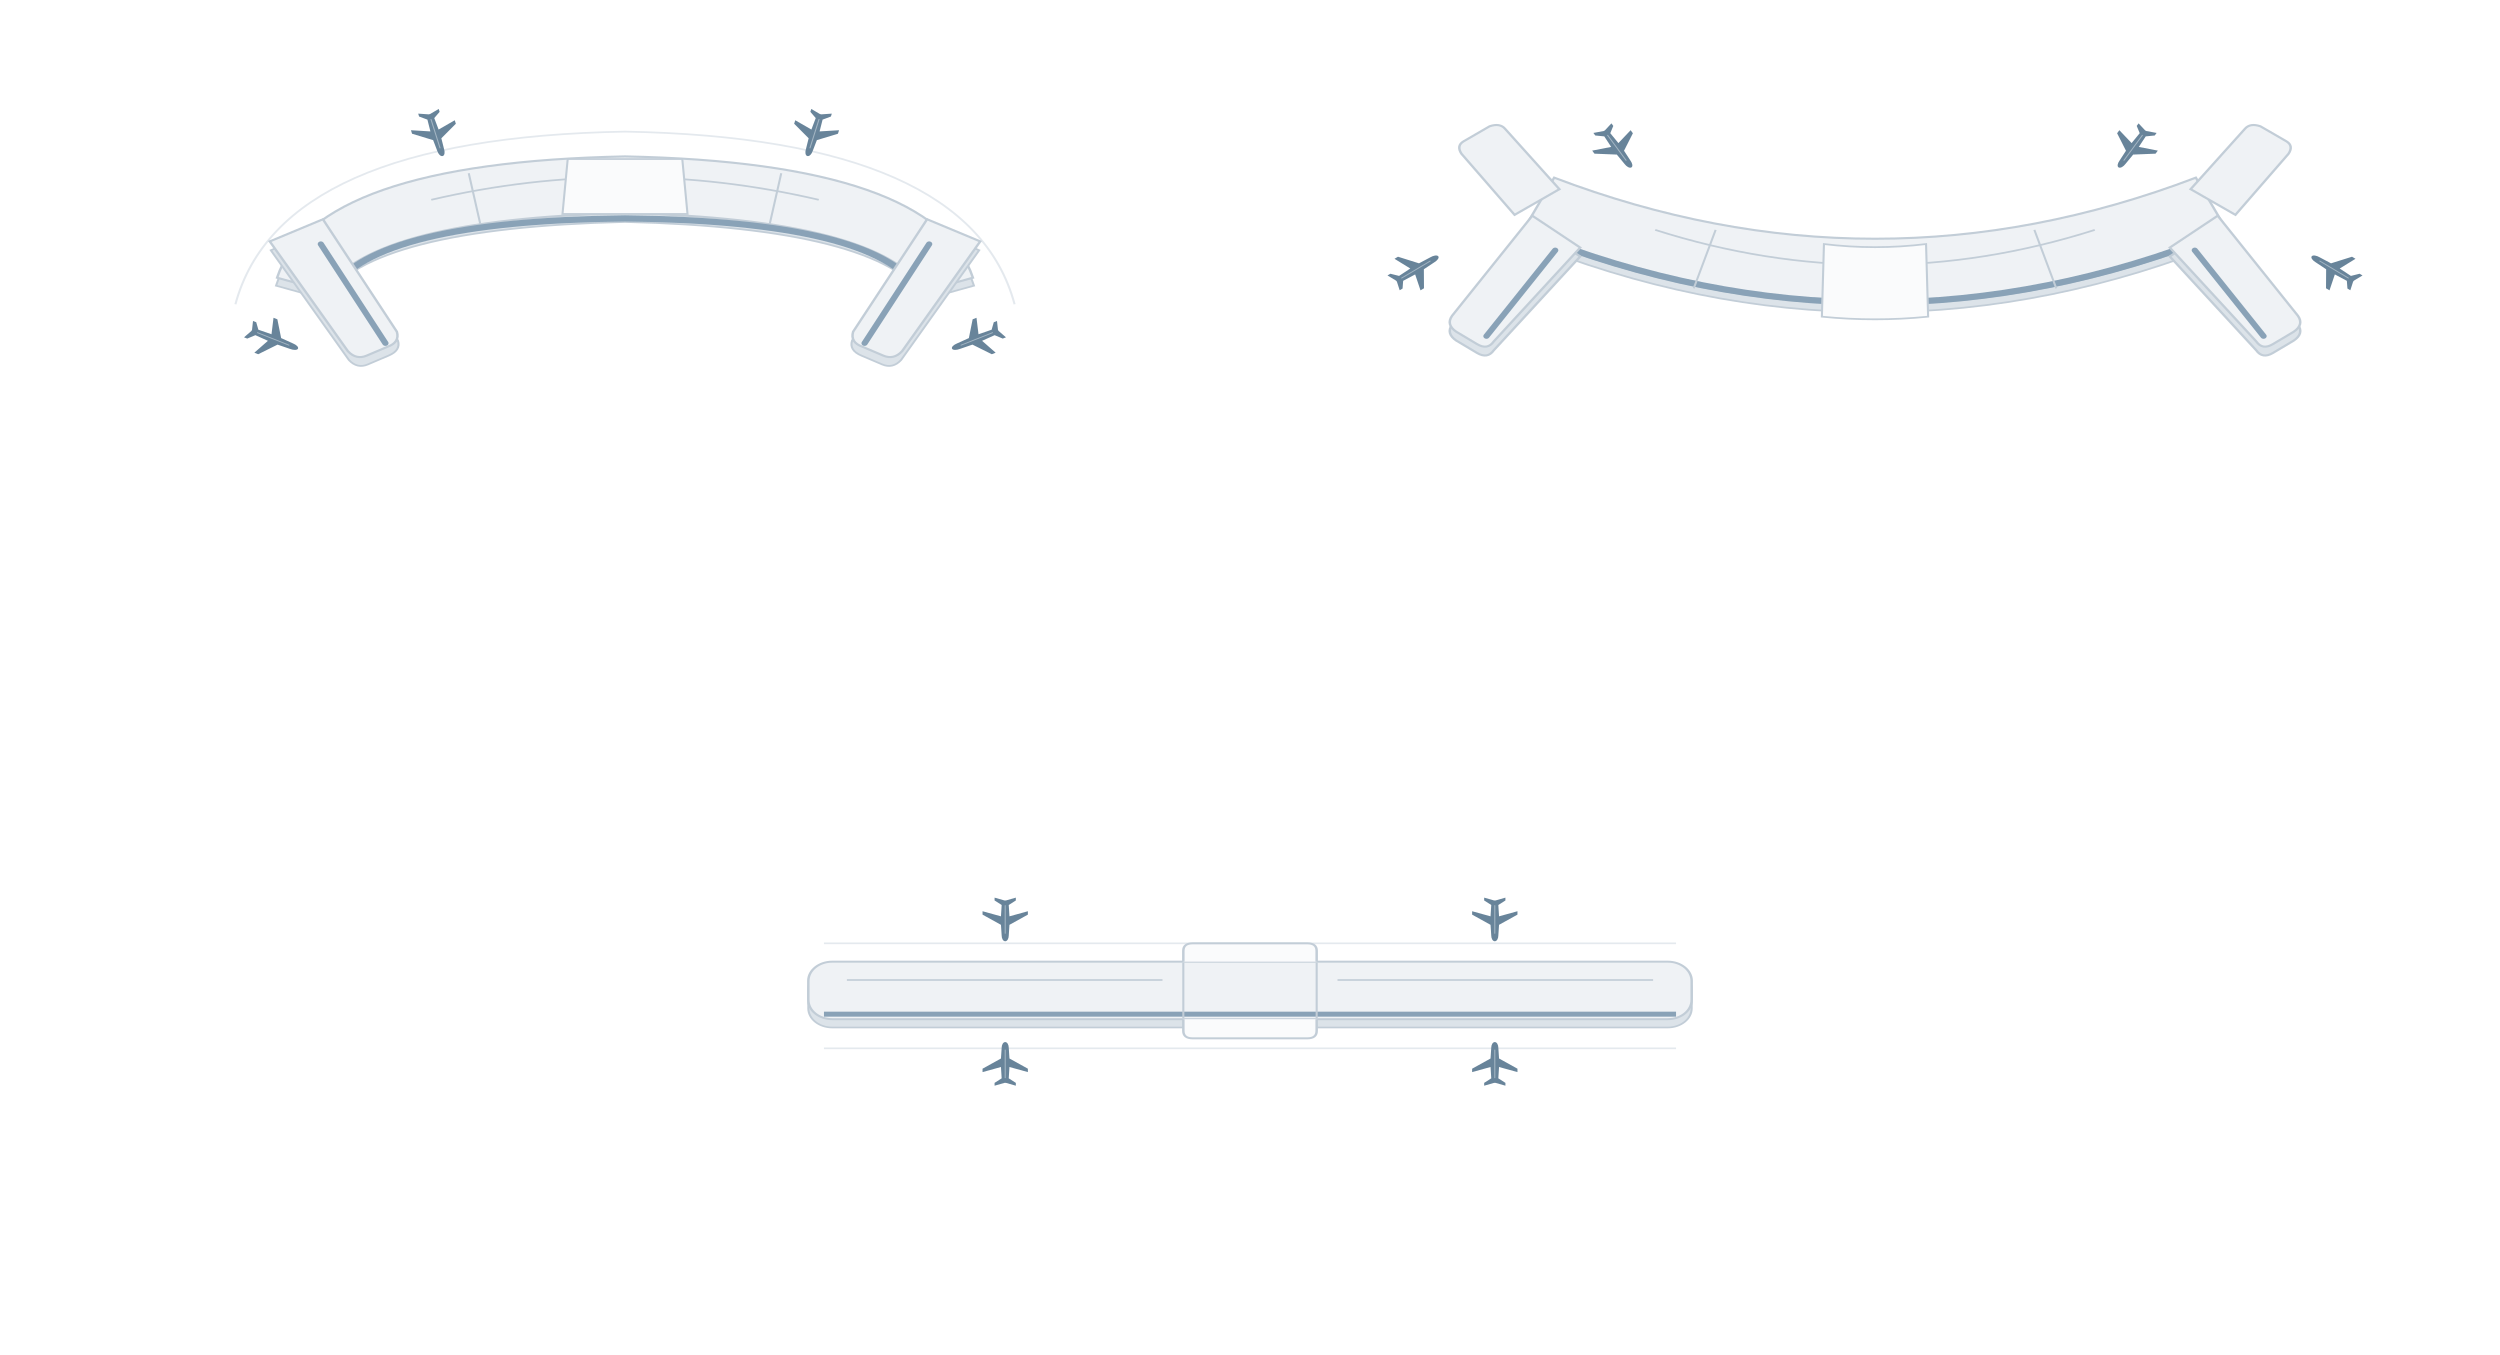
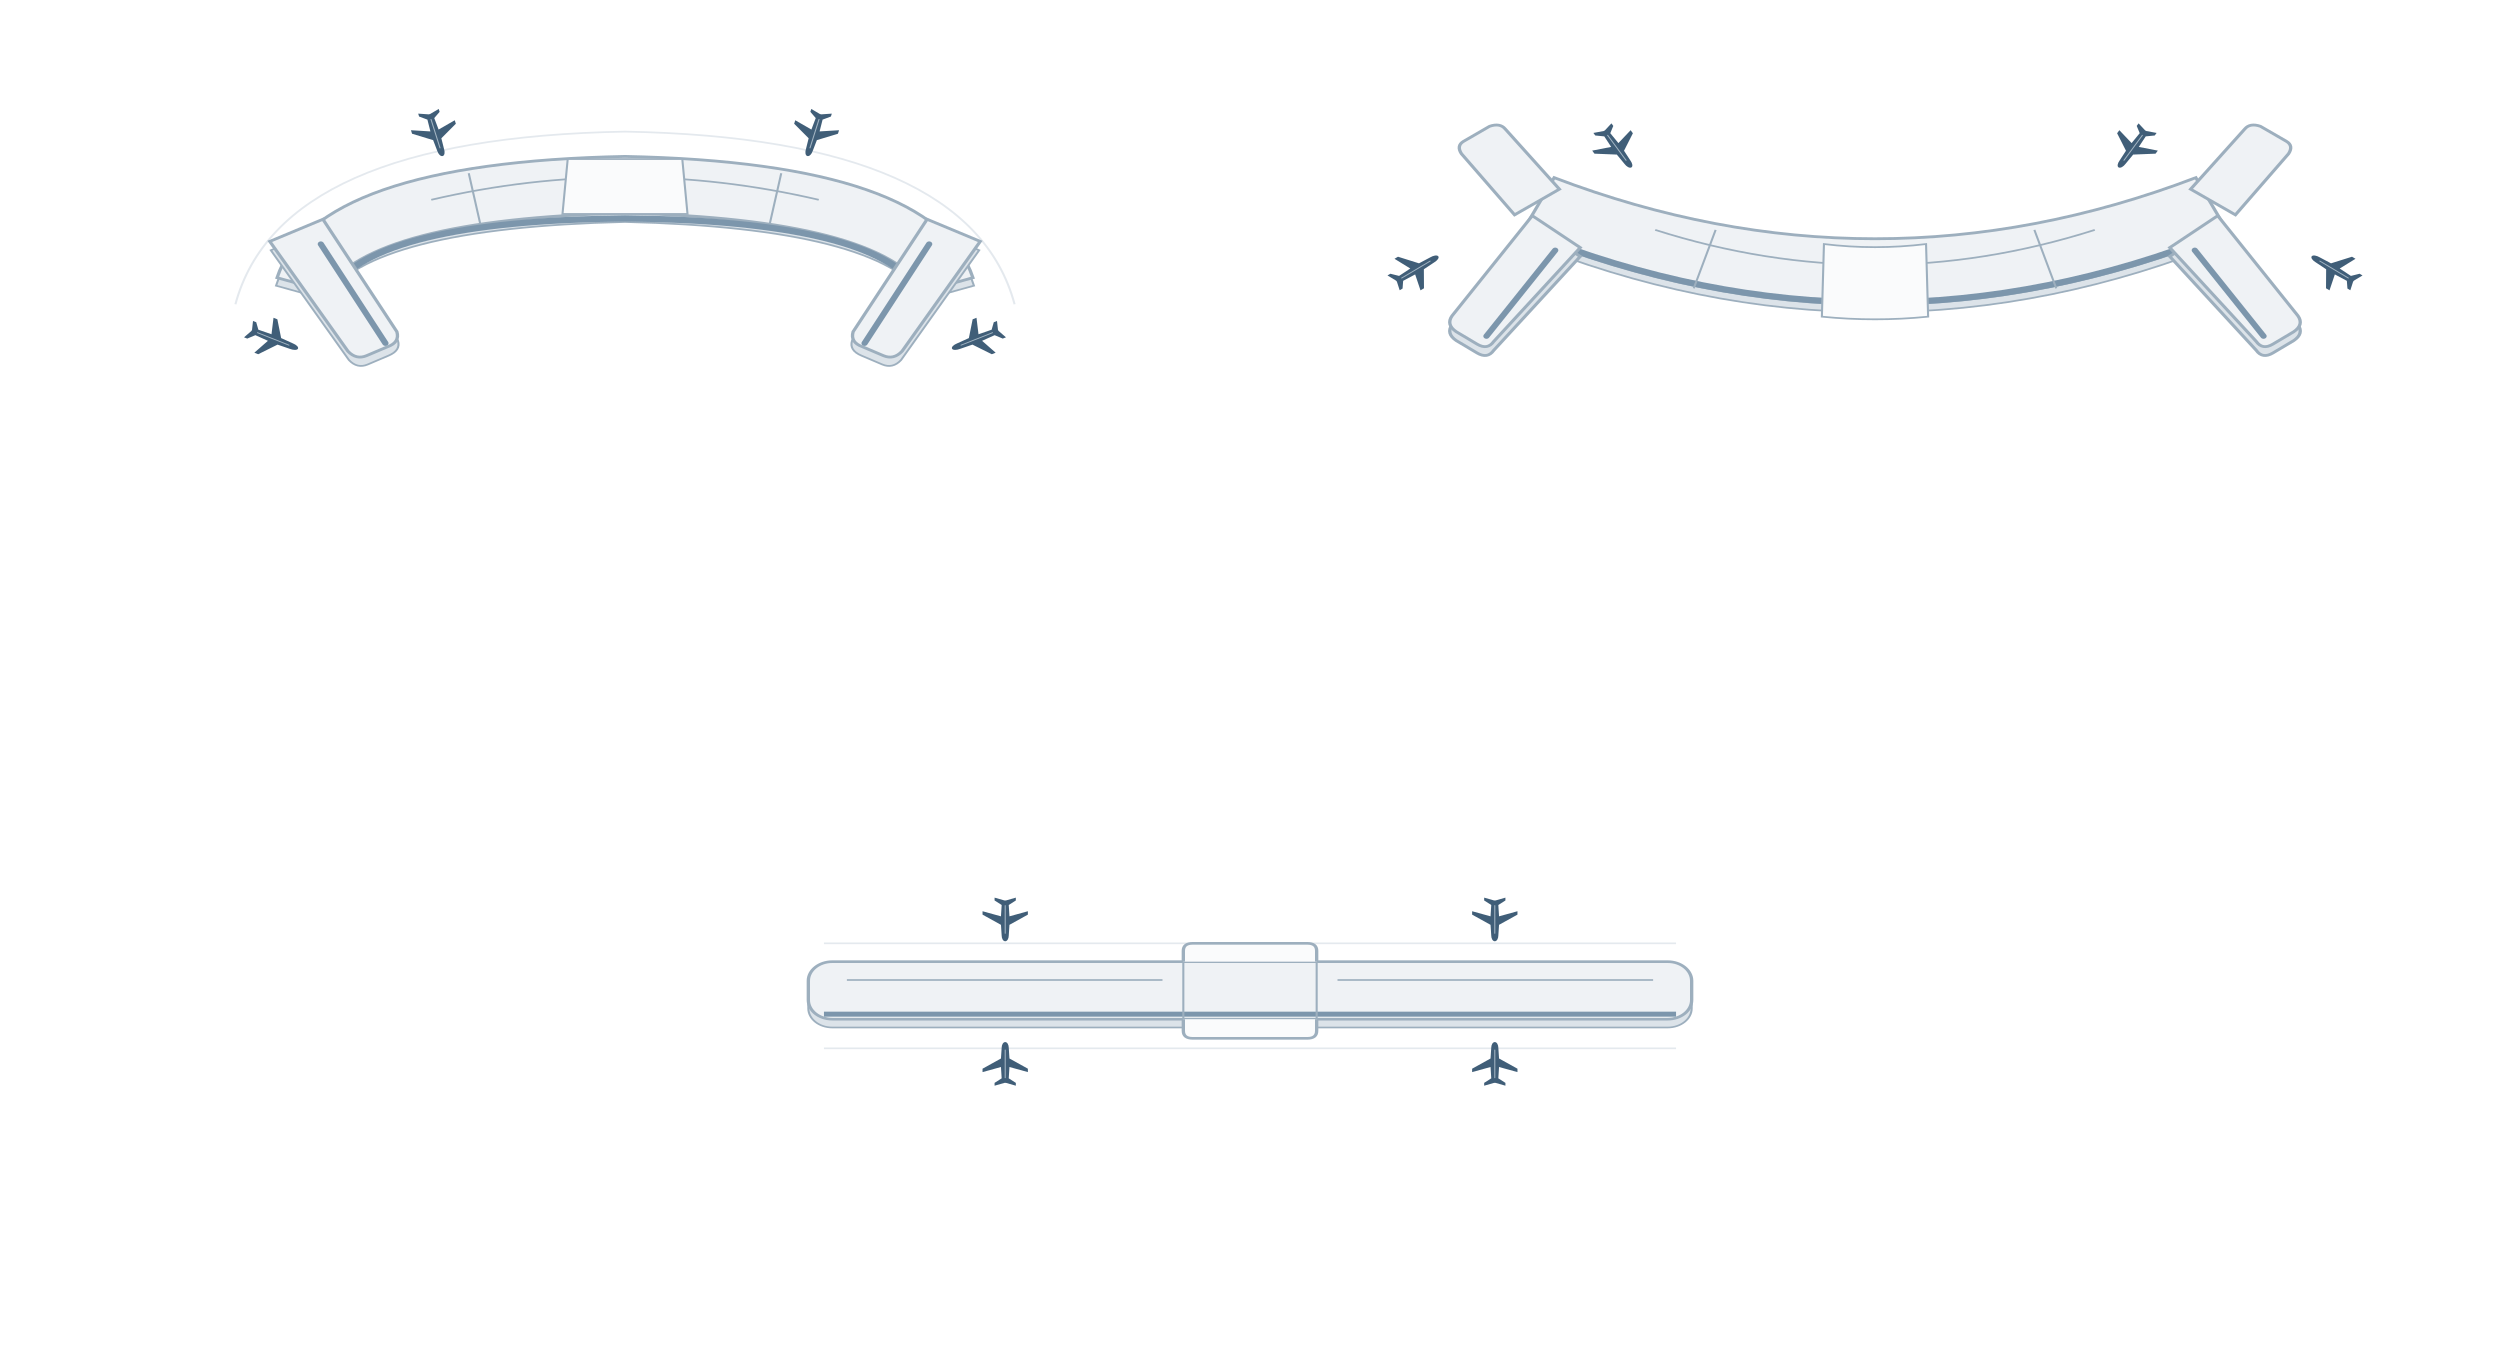
<svg xmlns="http://www.w3.org/2000/svg" width="2400" height="1300" viewBox="0 0 2400 1300" fill="none">
  <g data-building="T1" transform="translate(100 100) scale(1 0.85)">
    <g id="terminal-T1">
      <path d="M126 226 Q169 38 500 31 Q831 38 874 226" fill="none" stroke="#E4E9EE" stroke-width="2" />
-       <path d="M165 205 Q200 76 500 69 Q800 76 835 205 L789 220 Q745 140 500 133 Q255 140 211 220 Z" fill="#DCE3E9" stroke="#C2CDD7" stroke-width="2" />
-       <path d="M166 196 Q203 66 500 59 Q797 66 834 196 L788 211 Q744 130 500 123 Q256 130 212 211 Z" fill="#EFF2F5" stroke="#C2CDD7" stroke-width="2.4" />
-       <path d="M218 210 Q260 132 500 129 Q740 132 782 210" fill="none" stroke="#89A2B7" stroke-width="7" />
-       <path d="M160 165 L211 140 L282 267 Q285 278 273 284 L253 294 Q243 299 235 289 Z" fill="#DCE3E9" stroke="#C2CDD7" stroke-width="2" />
-       <path d="M159 155 L210 130 L281 257 Q284 269 272 274 L252 284 Q242 289 234 279 Z" fill="#EFF2F5" stroke="#C2CDD7" stroke-width="2.4" />
-       <path d="M840 165 L789 140 L718 267 Q715 278 727 284 L747 294 Q757 299 765 289 Z" fill="#DCE3E9" stroke="#C2CDD7" stroke-width="2" />
-       <path d="M841 155 L790 130 L719 257 Q716 269 728 274 L748 284 Q758 289 766 279 Z" fill="#EFF2F5" stroke="#C2CDD7" stroke-width="2.4" />
-       <path d="M270 270 L208 158 M730 270 L792 158" fill="none" stroke="#89A2B7" stroke-width="6" stroke-linecap="round" />
-       <path d="M314 108 Q500 57 686 108 M350 78 L361 135 M650 78 L639 135" fill="none" stroke="#C2CDD7" stroke-width="2" />
-       <path d="M445 62 L555 62 L560 124 L440 124 Z" fill="#FAFBFC" stroke="#C2CDD7" stroke-width="2" />
+       <path d="M165 205 Q200 76 500 69 Q800 76 835 205 L789 220 Q745 140 500 133 Q255 140 211 220 Z" fill="#DCE3E9" stroke="#9DAFBE" stroke-width="2" />
+       <path d="M166 196 Q203 66 500 59 Q797 66 834 196 L788 211 Q744 130 500 123 Q256 130 212 211 Z" fill="#EFF2F5" stroke="#9DAFBE" stroke-width="3.2" />
+       <path d="M218 210 Q260 132 500 129 Q740 132 782 210" fill="none" stroke="#7C96AC" stroke-width="7" />
+       <path d="M160 165 L211 140 L282 267 Q285 278 273 284 L253 294 Q243 299 235 289 Z" fill="#DCE3E9" stroke="#9DAFBE" stroke-width="2" />
+       <path d="M159 155 L210 130 L281 257 Q284 269 272 274 L252 284 Q242 289 234 279 Z" fill="#EFF2F5" stroke="#9DAFBE" stroke-width="3.2" />
+       <path d="M840 165 L789 140 L718 267 Q715 278 727 284 L747 294 Q757 299 765 289 Z" fill="#DCE3E9" stroke="#9DAFBE" stroke-width="2" />
+       <path d="M841 155 L790 130 L719 257 Q716 269 728 274 L748 284 Q758 289 766 279 Z" fill="#EFF2F5" stroke="#9DAFBE" stroke-width="3.2" />
+       <path d="M270 270 L208 158 M730 270 L792 158" fill="none" stroke="#7C96AC" stroke-width="6" stroke-linecap="round" />
+       <path d="M314 108 Q500 57 686 108 M350 78 L361 135 M650 78 L639 135" fill="none" stroke="#9DAFBE" stroke-width="2" />
+       <path d="M445 62 L555 62 L560 124 L440 124 Z" fill="#FAFBFC" stroke="#9DAFBE" stroke-width="2" />
      <g transform="translate(318 33) rotate(165) scale(0.68)">
-         <path d="M 0,-39 C -3,-39 -5,-34 -5,-29 L -6,-10 -32,8 -32,14 -6,5 -5,25 -15,33 -15,38 -1,33 1,33 15,38 15,33 5,25 6,5 32,14 32,8 6,-10 5,-29 C 5,-34 3,-39 0,-39 Z" fill="#68849A" />
+         <path d="M 0,-39 C -3,-39 -5,-34 -5,-29 L -6,-10 -32,8 -32,14 -6,5 -5,25 -15,33 -15,38 -1,33 1,33 15,38 15,33 5,25 6,5 32,14 32,8 6,-10 5,-29 C 5,-34 3,-39 0,-39 Z" fill="#405E78" />
        <path d="M0 -25V24" fill="none" stroke="#A3B5C3" stroke-width="1.5" stroke-linecap="round" />
      </g>
      <g transform="translate(682 33) rotate(-165) scale(0.68)">
-         <path d="M 0,-39 C -3,-39 -5,-34 -5,-29 L -6,-10 -32,8 -32,14 -6,5 -5,25 -15,33 -15,38 -1,33 1,33 15,38 15,33 5,25 6,5 32,14 32,8 6,-10 5,-29 C 5,-34 3,-39 0,-39 Z" fill="#68849A" />
+         <path d="M 0,-39 C -3,-39 -5,-34 -5,-29 L -6,-10 -32,8 -32,14 -6,5 -5,25 -15,33 -15,38 -1,33 1,33 15,38 15,33 5,25 6,5 32,14 32,8 6,-10 5,-29 C 5,-34 3,-39 0,-39 Z" fill="#405E78" />
        <path d="M0 -25V24" fill="none" stroke="#A3B5C3" stroke-width="1.5" stroke-linecap="round" />
      </g>
      <g transform="translate(162 265) rotate(115) scale(0.68)">
-         <path d="M 0,-39 C -3,-39 -5,-34 -5,-29 L -6,-10 -32,8 -32,14 -6,5 -5,25 -15,33 -15,38 -1,33 1,33 15,38 15,33 5,25 6,5 32,14 32,8 6,-10 5,-29 C 5,-34 3,-39 0,-39 Z" fill="#68849A" />
+         <path d="M 0,-39 C -3,-39 -5,-34 -5,-29 L -6,-10 -32,8 -32,14 -6,5 -5,25 -15,33 -15,38 -1,33 1,33 15,38 15,33 5,25 6,5 32,14 32,8 6,-10 5,-29 C 5,-34 3,-39 0,-39 Z" fill="#405E78" />
        <path d="M0 -25V24" fill="none" stroke="#A3B5C3" stroke-width="1.5" stroke-linecap="round" />
      </g>
      <g transform="translate(838 265) rotate(-115) scale(0.68)">
-         <path d="M 0,-39 C -3,-39 -5,-34 -5,-29 L -6,-10 -32,8 -32,14 -6,5 -5,25 -15,33 -15,38 -1,33 1,33 15,38 15,33 5,25 6,5 32,14 32,8 6,-10 5,-29 C 5,-34 3,-39 0,-39 Z" fill="#68849A" />
+         <path d="M 0,-39 C -3,-39 -5,-34 -5,-29 L -6,-10 -32,8 -32,14 -6,5 -5,25 -15,33 -15,38 -1,33 1,33 15,38 15,33 5,25 6,5 32,14 32,8 6,-10 5,-29 C 5,-34 3,-39 0,-39 Z" fill="#405E78" />
        <path d="M0 -25V24" fill="none" stroke="#A3B5C3" stroke-width="1.5" stroke-linecap="round" />
      </g>
    </g>
  </g>
  <g data-building="T2" transform="translate(1300 100) scale(1 0.85)">
    <g id="terminal-T2">
      <path d="M115 66 Q500 300 885 66" fill="none" stroke="#E4E9EE" stroke-width="2" />
-       <path d="M192 92 Q500 230 808 92 L839 154 Q500 316 161 154 Z" fill="#DCE3E9" stroke="#C2CDD7" stroke-width="2" />
-       <path d="M192 83 Q500 221 808 83 L839 145 Q500 307 161 145 Z" fill="#EFF2F5" stroke="#C2CDD7" stroke-width="2.4" />
-       <path d="M168 146 Q500 302 832 146" fill="none" stroke="#89A2B7" stroke-width="7" />
-       <path d="M197 96 L145 28 Q140 21 130 25 L105 42 Q98 47 103 56 L154 125 Z M803 96 L855 28 Q860 21 870 25 L895 42 Q902 47 897 56 L846 125 Z" fill="#EFF2F5" stroke="#C2CDD7" stroke-width="2.4" />
-       <path d="M217 172 L171 136 L94 249 Q88 259 98 267 L118 281 Q128 288 134 278 Z M783 172 L829 136 L906 249 Q912 259 902 267 L882 281 Q872 288 866 278 Z" fill="#DCE3E9" stroke="#C2CDD7" stroke-width="2.4" />
-       <path d="M217 162 L171 126 L94 239 Q88 249 98 257 L118 271 Q128 278 134 268 Z M783 162 L829 126 L906 239 Q912 249 902 257 L882 271 Q872 278 866 268 Z" fill="#EFF2F5" stroke="#C2CDD7" stroke-width="2.4" />
-       <path d="M127 262 L193 165 M873 262 L807 165" fill="none" stroke="#89A2B7" stroke-width="6" stroke-linecap="round" />
-       <path d="M289 142 Q500 221 711 142 M347 142 L326 208 M653 142 L674 208" fill="none" stroke="#C2CDD7" stroke-width="2" />
-       <path d="M451 158 Q500 165 549 158 L551 240 Q500 246 449 240 Z" fill="#FAFBFC" stroke="#C2CDD7" stroke-width="2" />
+       <path d="M192 92 Q500 230 808 92 L839 154 Q500 316 161 154 Z" fill="#DCE3E9" stroke="#9DAFBE" stroke-width="2" />
+       <path d="M192 83 Q500 221 808 83 L839 145 Q500 307 161 145 Z" fill="#EFF2F5" stroke="#9DAFBE" stroke-width="3.2" />
+       <path d="M168 146 Q500 302 832 146" fill="none" stroke="#7C96AC" stroke-width="7" />
+       <path d="M197 96 L145 28 Q140 21 130 25 L105 42 Q98 47 103 56 L154 125 Z M803 96 L855 28 Q860 21 870 25 L895 42 Q902 47 897 56 L846 125 Z" fill="#EFF2F5" stroke="#9DAFBE" stroke-width="3.2" />
+       <path d="M217 172 L171 136 L94 249 Q88 259 98 267 L118 281 Q128 288 134 278 Z M783 172 L829 136 L906 249 Q912 259 902 267 L882 281 Q872 288 866 278 Z" fill="#DCE3E9" stroke="#9DAFBE" stroke-width="3.2" />
+       <path d="M217 162 L171 126 L94 239 Q88 249 98 257 L118 271 Q128 278 134 268 Z M783 162 L829 126 L906 239 Q912 249 902 257 L882 271 Q872 278 866 268 Z" fill="#EFF2F5" stroke="#9DAFBE" stroke-width="3.2" />
+       <path d="M127 262 L193 165 M873 262 L807 165" fill="none" stroke="#7C96AC" stroke-width="6" stroke-linecap="round" />
+       <path d="M289 142 Q500 221 711 142 M347 142 L326 208 M653 142 L674 208" fill="none" stroke="#9DAFBE" stroke-width="2" />
+       <path d="M451 158 Q500 165 549 158 L551 240 Q500 246 449 240 Z" fill="#FAFBFC" stroke="#9DAFBE" stroke-width="2" />
      <g transform="translate(252 49) rotate(148) scale(0.68)">
-         <path d="M 0,-39 C -3,-39 -5,-34 -5,-29 L -6,-10 -32,8 -32,14 -6,5 -5,25 -15,33 -15,38 -1,33 1,33 15,38 15,33 5,25 6,5 32,14 32,8 6,-10 5,-29 C 5,-34 3,-39 0,-39 Z" fill="#68849A" />
+         <path d="M 0,-39 C -3,-39 -5,-34 -5,-29 L -6,-10 -32,8 -32,14 -6,5 -5,25 -15,33 -15,38 -1,33 1,33 15,38 15,33 5,25 6,5 32,14 32,8 6,-10 5,-29 C 5,-34 3,-39 0,-39 Z" fill="#405E78" />
        <path d="M0 -25V24" fill="none" stroke="#A3B5C3" stroke-width="1.5" stroke-linecap="round" />
      </g>
      <g transform="translate(748 49) rotate(-148) scale(0.68)">
-         <path d="M 0,-39 C -3,-39 -5,-34 -5,-29 L -6,-10 -32,8 -32,14 -6,5 -5,25 -15,33 -15,38 -1,33 1,33 15,38 15,33 5,25 6,5 32,14 32,8 6,-10 5,-29 C 5,-34 3,-39 0,-39 Z" fill="#68849A" />
+         <path d="M 0,-39 C -3,-39 -5,-34 -5,-29 L -6,-10 -32,8 -32,14 -6,5 -5,25 -15,33 -15,38 -1,33 1,33 15,38 15,33 5,25 6,5 32,14 32,8 6,-10 5,-29 C 5,-34 3,-39 0,-39 Z" fill="#405E78" />
        <path d="M0 -25V24" fill="none" stroke="#A3B5C3" stroke-width="1.5" stroke-linecap="round" />
      </g>
      <g transform="translate(59 187) rotate(55) scale(0.68)">
-         <path d="M 0,-39 C -3,-39 -5,-34 -5,-29 L -6,-10 -32,8 -32,14 -6,5 -5,25 -15,33 -15,38 -1,33 1,33 15,38 15,33 5,25 6,5 32,14 32,8 6,-10 5,-29 C 5,-34 3,-39 0,-39 Z" fill="#68849A" />
+         <path d="M 0,-39 C -3,-39 -5,-34 -5,-29 L -6,-10 -32,8 -32,14 -6,5 -5,25 -15,33 -15,38 -1,33 1,33 15,38 15,33 5,25 6,5 32,14 32,8 6,-10 5,-29 C 5,-34 3,-39 0,-39 Z" fill="#405E78" />
        <path d="M0 -25V24" fill="none" stroke="#A3B5C3" stroke-width="1.5" stroke-linecap="round" />
      </g>
      <g transform="translate(941 187) rotate(-55) scale(0.68)">
-         <path d="M 0,-39 C -3,-39 -5,-34 -5,-29 L -6,-10 -32,8 -32,14 -6,5 -5,25 -15,33 -15,38 -1,33 1,33 15,38 15,33 5,25 6,5 32,14 32,8 6,-10 5,-29 C 5,-34 3,-39 0,-39 Z" fill="#68849A" />
+         <path d="M 0,-39 C -3,-39 -5,-34 -5,-29 L -6,-10 -32,8 -32,14 -6,5 -5,25 -15,33 -15,38 -1,33 1,33 15,38 15,33 5,25 6,5 32,14 32,8 6,-10 5,-29 C 5,-34 3,-39 0,-39 Z" fill="#405E78" />
        <path d="M0 -25V24" fill="none" stroke="#A3B5C3" stroke-width="1.5" stroke-linecap="round" />
      </g>
    </g>
  </g>
  <g data-building="CONCOURSE" transform="translate(700 800) scale(1 0.8)">
    <g id="terminal-CONCOURSE">
      <path d="M91 132 H909 M91 258 H909" fill="none" stroke="#E4E9EE" stroke-width="2" />
-       <rect x="76" y="164" width="848" height="69" rx="23" fill="#DCE3E9" stroke="#C2CDD7" stroke-width="2" />
-       <rect x="76" y="154" width="848" height="69" rx="23" fill="#EFF2F5" stroke="#C2CDD7" stroke-width="2.4" />
-       <path d="M91 217 H909" fill="none" stroke="#89A2B7" stroke-width="6" />
-       <path d="M436 154 V141 Q436 132 445 132 H555 Q564 132 564 141 V154 M436 223 V237 Q436 246 445 246 H555 Q564 246 564 237 V223" fill="#FAFBFC" stroke="#C2CDD7" stroke-width="2.4" />
-       <path d="M436 155 V222 M564 155 V222 M113 176 H416 M584 176 H887" fill="none" stroke="#C2CDD7" stroke-width="2" />
+       <rect x="76" y="164" width="848" height="69" rx="23" fill="#DCE3E9" stroke="#9DAFBE" stroke-width="2" />
+       <rect x="76" y="154" width="848" height="69" rx="23" fill="#EFF2F5" stroke="#9DAFBE" stroke-width="3.2" />
+       <path d="M91 217 H909" fill="none" stroke="#7C96AC" stroke-width="6" />
+       <path d="M436 154 V141 Q436 132 445 132 H555 Q564 132 564 141 V154 M436 223 V237 Q436 246 445 246 H555 Q564 246 564 237 V223" fill="#FAFBFC" stroke="#9DAFBE" stroke-width="3.2" />
+       <path d="M436 155 V222 M564 155 V222 M113 176 H416 M584 176 H887" fill="none" stroke="#9DAFBE" stroke-width="2" />
      <g transform="translate(265 103) rotate(180) scale(0.68)">
-         <path d="M 0,-39 C -3,-39 -5,-34 -5,-29 L -6,-10 -32,8 -32,14 -6,5 -5,25 -15,33 -15,38 -1,33 1,33 15,38 15,33 5,25 6,5 32,14 32,8 6,-10 5,-29 C 5,-34 3,-39 0,-39 Z" fill="#68849A" />
+         <path d="M 0,-39 C -3,-39 -5,-34 -5,-29 L -6,-10 -32,8 -32,14 -6,5 -5,25 -15,33 -15,38 -1,33 1,33 15,38 15,33 5,25 6,5 32,14 32,8 6,-10 5,-29 C 5,-34 3,-39 0,-39 Z" fill="#405E78" />
        <path d="M0 -25V24" fill="none" stroke="#A3B5C3" stroke-width="1.5" stroke-linecap="round" />
      </g>
      <g transform="translate(735 103) rotate(180) scale(0.68)">
-         <path d="M 0,-39 C -3,-39 -5,-34 -5,-29 L -6,-10 -32,8 -32,14 -6,5 -5,25 -15,33 -15,38 -1,33 1,33 15,38 15,33 5,25 6,5 32,14 32,8 6,-10 5,-29 C 5,-34 3,-39 0,-39 Z" fill="#68849A" />
+         <path d="M 0,-39 C -3,-39 -5,-34 -5,-29 L -6,-10 -32,8 -32,14 -6,5 -5,25 -15,33 -15,38 -1,33 1,33 15,38 15,33 5,25 6,5 32,14 32,8 6,-10 5,-29 C 5,-34 3,-39 0,-39 Z" fill="#405E78" />
        <path d="M0 -25V24" fill="none" stroke="#A3B5C3" stroke-width="1.5" stroke-linecap="round" />
      </g>
      <g transform="translate(265 277) rotate(0) scale(0.68)">
-         <path d="M 0,-39 C -3,-39 -5,-34 -5,-29 L -6,-10 -32,8 -32,14 -6,5 -5,25 -15,33 -15,38 -1,33 1,33 15,38 15,33 5,25 6,5 32,14 32,8 6,-10 5,-29 C 5,-34 3,-39 0,-39 Z" fill="#68849A" />
+         <path d="M 0,-39 C -3,-39 -5,-34 -5,-29 L -6,-10 -32,8 -32,14 -6,5 -5,25 -15,33 -15,38 -1,33 1,33 15,38 15,33 5,25 6,5 32,14 32,8 6,-10 5,-29 C 5,-34 3,-39 0,-39 Z" fill="#405E78" />
        <path d="M0 -25V24" fill="none" stroke="#A3B5C3" stroke-width="1.5" stroke-linecap="round" />
      </g>
      <g transform="translate(735 277) rotate(0) scale(0.68)">
-         <path d="M 0,-39 C -3,-39 -5,-34 -5,-29 L -6,-10 -32,8 -32,14 -6,5 -5,25 -15,33 -15,38 -1,33 1,33 15,38 15,33 5,25 6,5 32,14 32,8 6,-10 5,-29 C 5,-34 3,-39 0,-39 Z" fill="#68849A" />
+         <path d="M 0,-39 C -3,-39 -5,-34 -5,-29 L -6,-10 -32,8 -32,14 -6,5 -5,25 -15,33 -15,38 -1,33 1,33 15,38 15,33 5,25 6,5 32,14 32,8 6,-10 5,-29 C 5,-34 3,-39 0,-39 Z" fill="#405E78" />
        <path d="M0 -25V24" fill="none" stroke="#A3B5C3" stroke-width="1.5" stroke-linecap="round" />
      </g>
    </g>
  </g>
</svg>
